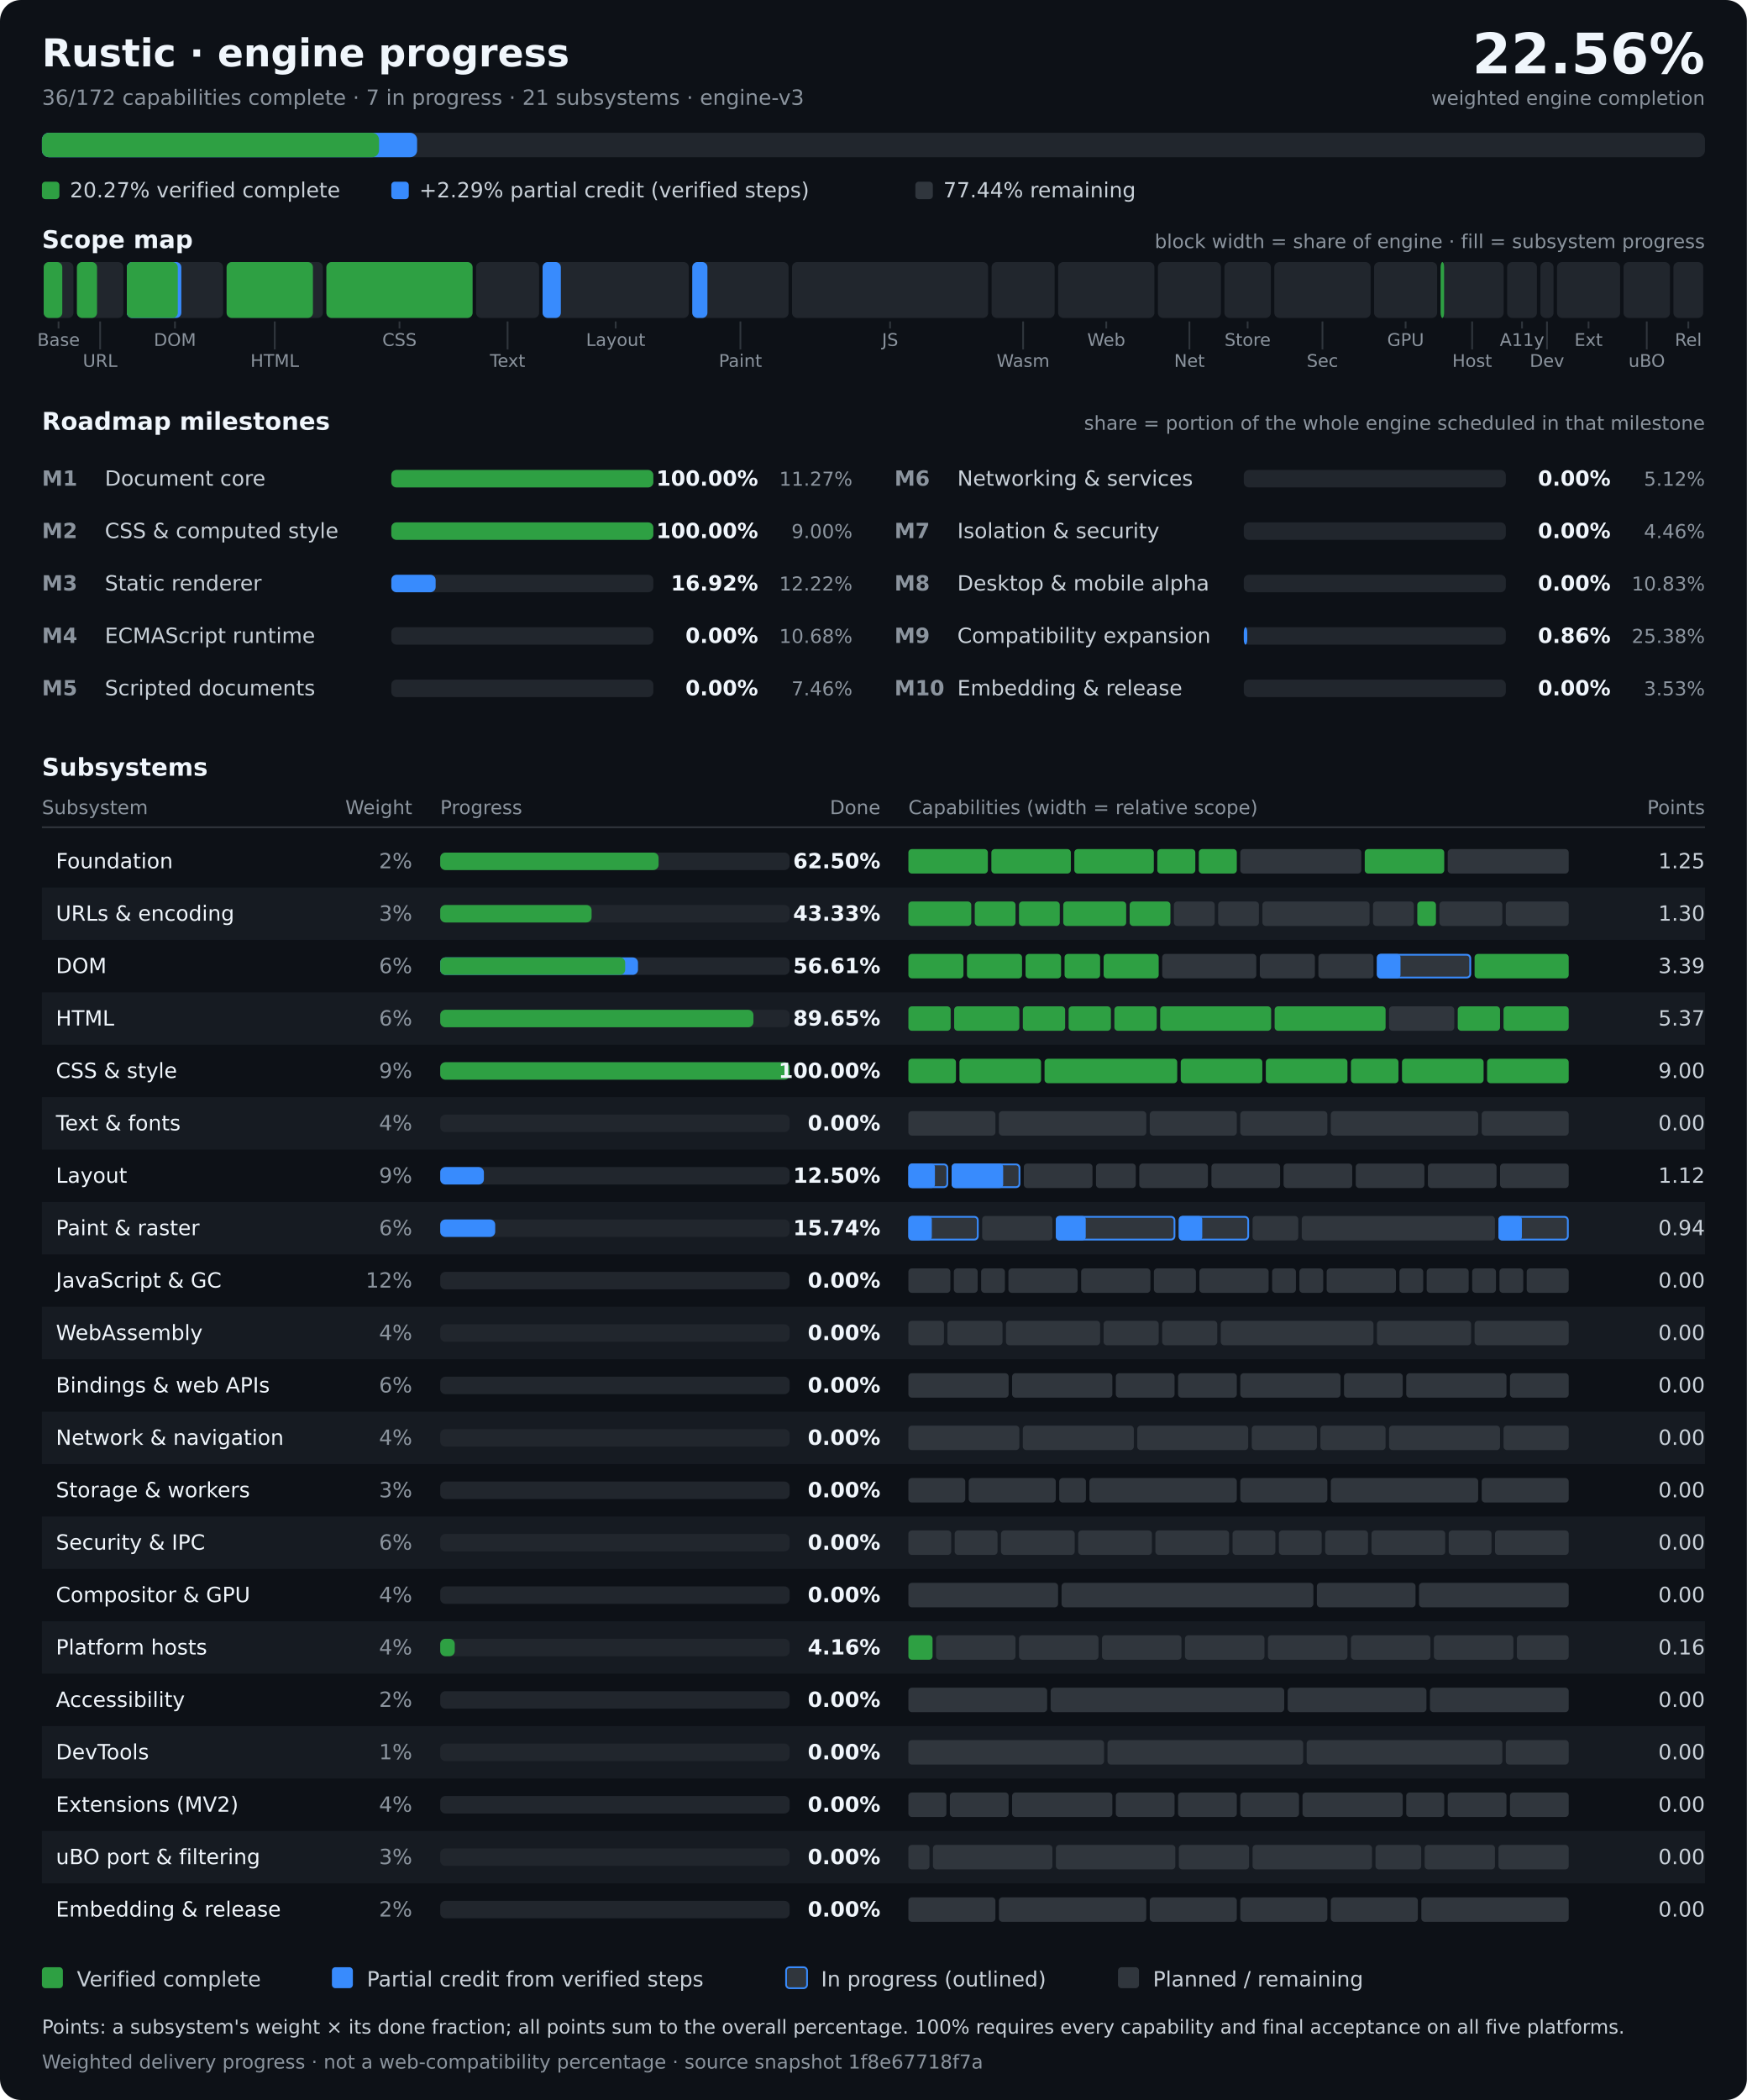
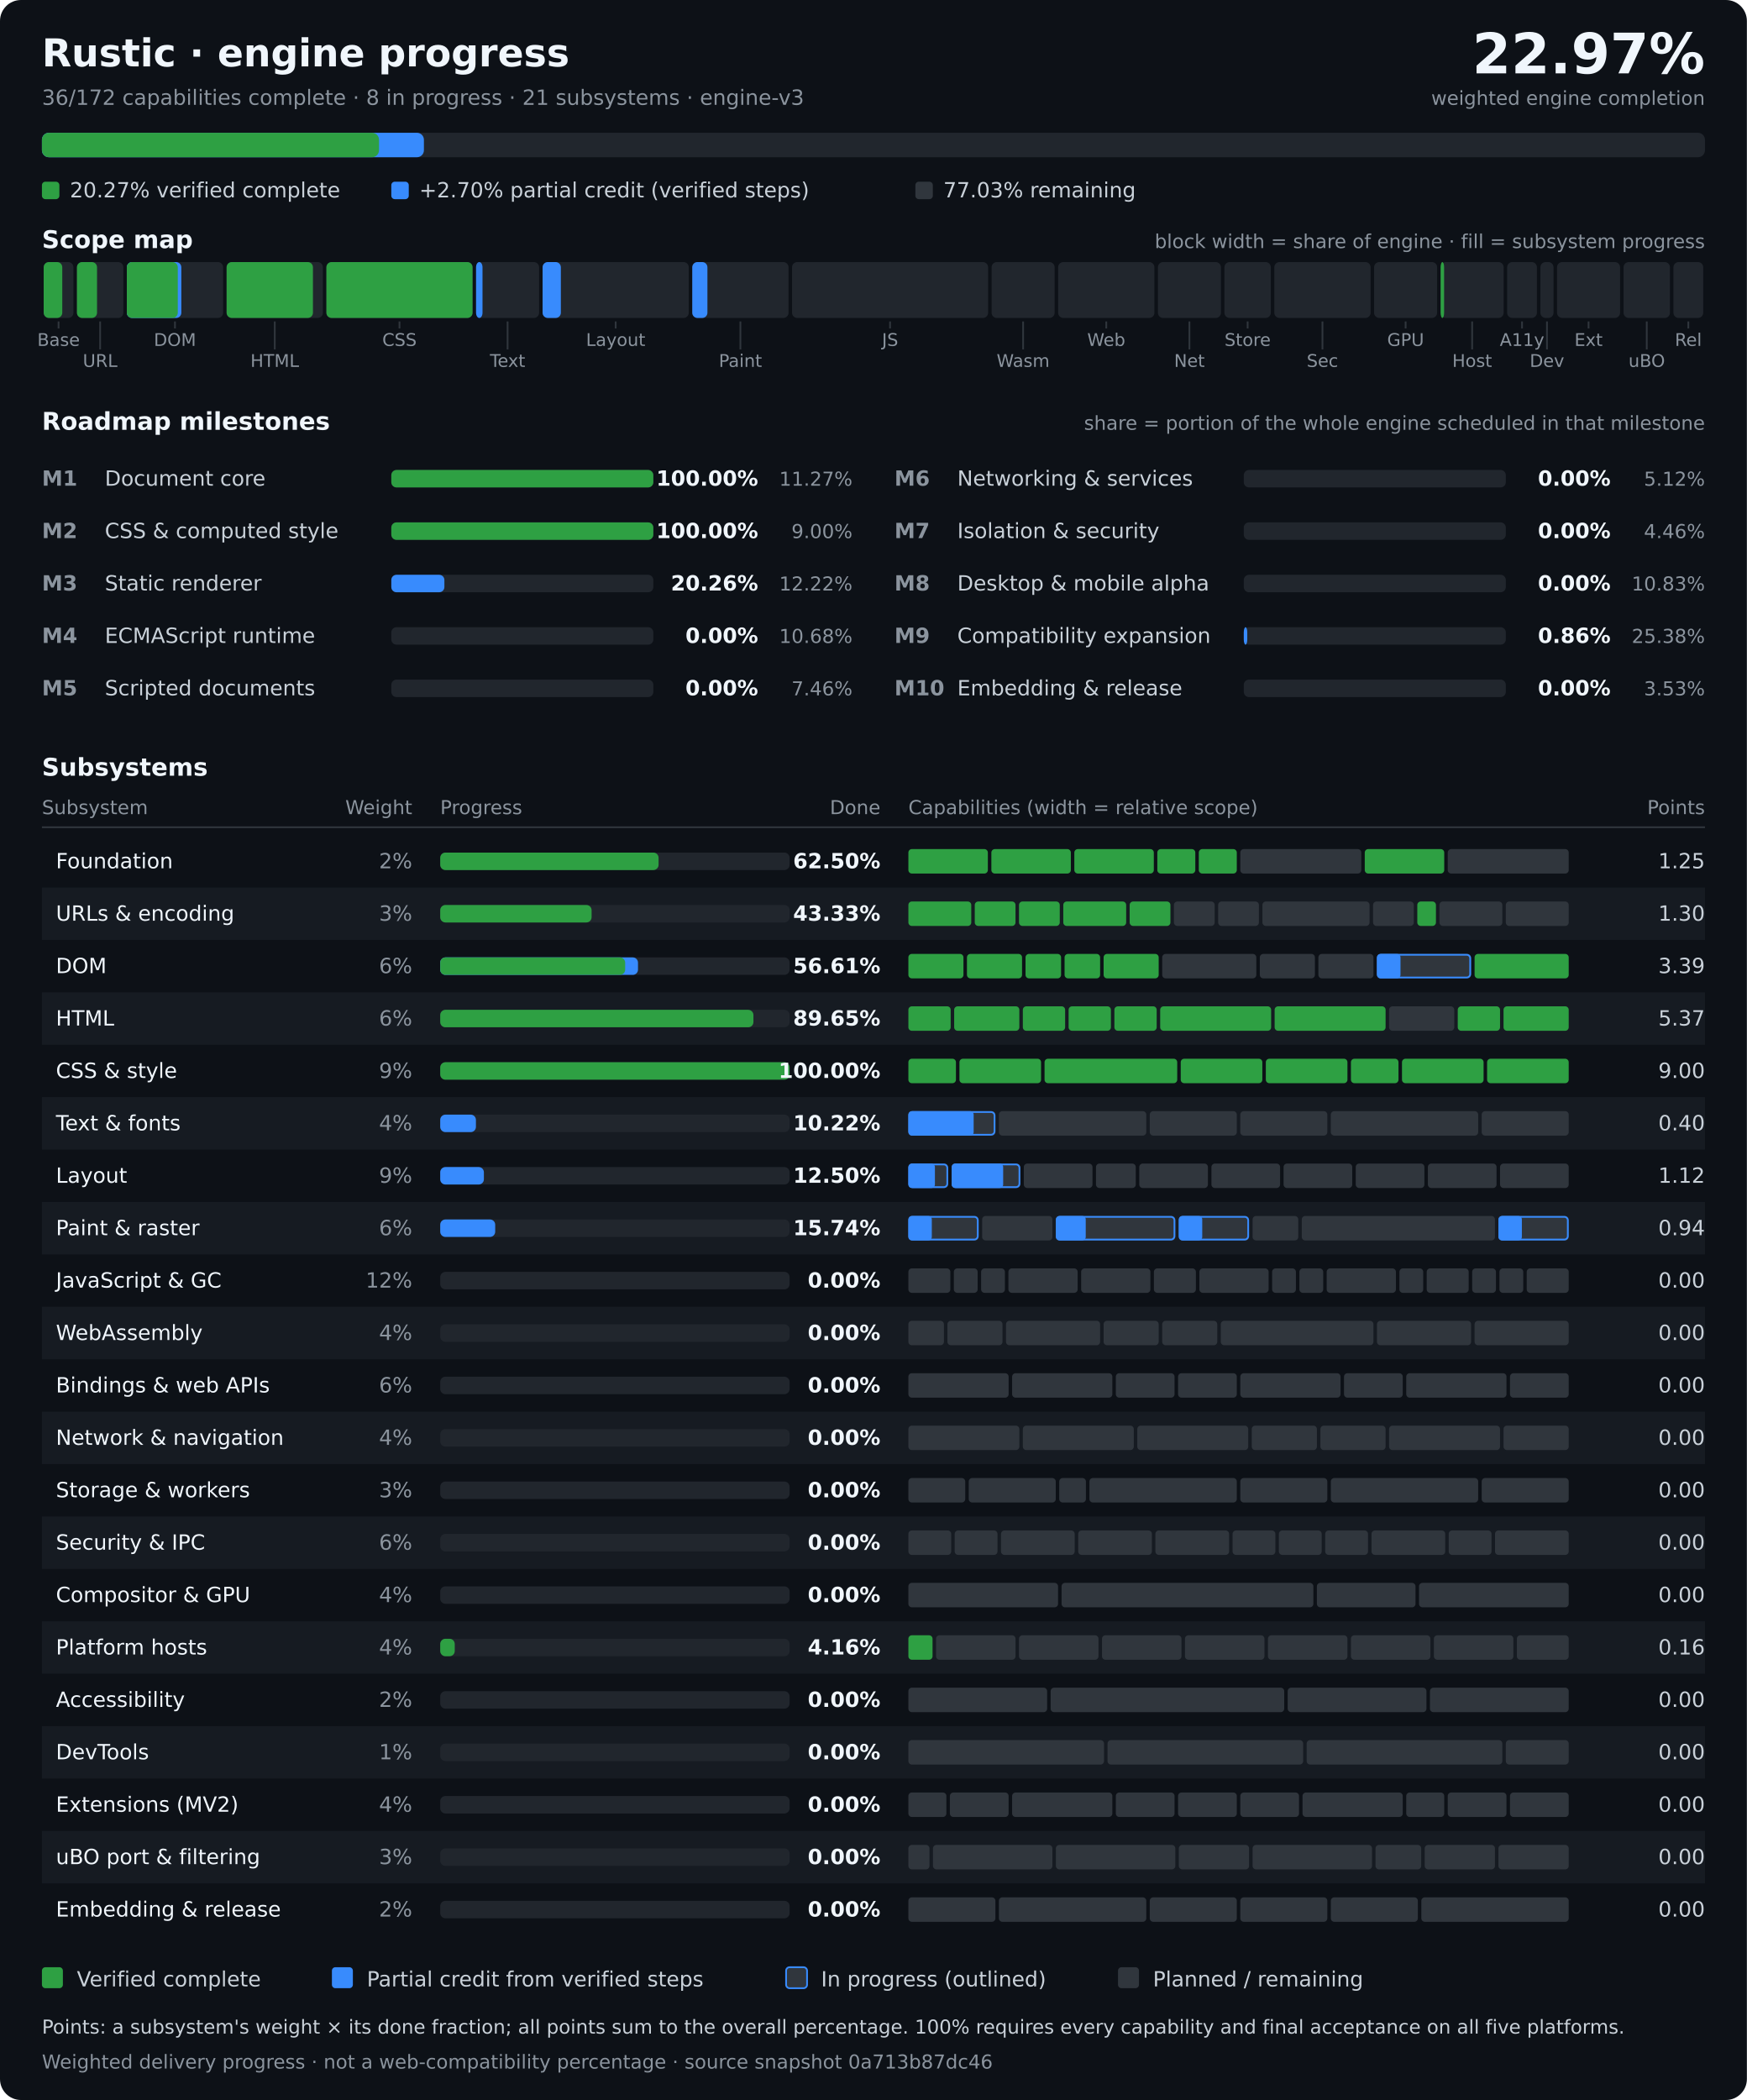
<svg xmlns="http://www.w3.org/2000/svg" width="1000" height="1202" viewBox="0 0 1000 1202" role="img" aria-labelledby="title desc">
  <rect width="1000" height="1202" rx="12" fill="#0d1117" />
  <g font-family="DejaVu Sans,Arial,sans-serif">
    <text x="24.00" y="38" fill="#f0f6fc" font-size="22" font-weight="700">Rustic · engine progress</text>
-     <text x="24.00" y="60" fill="#8b949e" font-size="12">36/172 capabilities complete · 7 in progress · 21 subsystems · engine-v3</text>
-     <text x="976.00" y="42" fill="#f0f6fc" font-size="32" text-anchor="end" font-weight="700">22.56%</text>
+     <text x="24.00" y="60" fill="#8b949e" font-size="12">36/172 capabilities complete · 8 in progress · 21 subsystems · engine-v3</text>
+     <text x="976.00" y="42" fill="#f0f6fc" font-size="32" text-anchor="end" font-weight="700">22.97%</text>
    <text x="976.00" y="60" fill="#8b949e" font-size="11" text-anchor="end">weighted engine completion</text>
    <rect x="24.00" y="76" width="952.00" height="14" rx="4" fill="#21262d" />
-     <rect x="24.00" y="76" width="214.77" height="14" rx="4" fill="#388bfd" />
+     <rect x="24.00" y="76" width="218.67" height="14" rx="4" fill="#388bfd" />
    <rect x="24.00" y="76" width="192.97" height="14" rx="4" fill="#2ea043" />
    <rect x="24" y="104" width="10" height="10" rx="2" fill="#2ea043" />
    <text x="40.00" y="113" fill="#c9d1d9" font-size="12">20.27% verified complete</text>
    <rect x="224" y="104" width="10" height="10" rx="2" fill="#388bfd" />
-     <text x="240.00" y="113" fill="#c9d1d9" font-size="12">+2.29% partial credit (verified steps)</text>
+     <text x="240.00" y="113" fill="#c9d1d9" font-size="12">+2.70% partial credit (verified steps)</text>
    <rect x="524" y="104" width="10" height="10" rx="2" fill="#30363d" />
-     <text x="540.00" y="113" fill="#c9d1d9" font-size="12">77.44% remaining</text>
+     <text x="540.00" y="113" fill="#c9d1d9" font-size="12">77.03% remaining</text>
    <text x="24.00" y="142" fill="#f0f6fc" font-size="14" font-weight="600">Scope map</text>
    <text x="976.00" y="142" fill="#8b949e" font-size="11" text-anchor="end">block width = share of engine · fill = subsystem progress</text>
    <g>
      <rect x="25.00" y="150" width="17.04" height="32" rx="3" fill="#21262d" />
      <rect x="25.00" y="150" width="10.65" height="32" rx="3" fill="#2ea043" />
      <rect x="33.02" y="184" width="1" height="4" fill="#30363d" />
      <text x="33.52" y="198" fill="#8b949e" font-size="10" text-anchor="middle">Base</text>
    </g>
    <g>
      <rect x="44.04" y="150" width="26.56" height="32" rx="3" fill="#21262d" />
      <rect x="44.04" y="150" width="11.51" height="32" rx="3" fill="#2ea043" />
      <rect x="56.82" y="184" width="1" height="16" fill="#30363d" />
      <text x="57.32" y="210" fill="#8b949e" font-size="10" text-anchor="middle">URL</text>
    </g>
    <g>
      <rect x="72.60" y="150" width="55.12" height="32" rx="3" fill="#21262d" />
      <rect x="72.60" y="150" width="31.20" height="32" rx="3" fill="#388bfd" />
      <rect x="72.60" y="150" width="29.18" height="32" rx="3" fill="#2ea043" />
      <rect x="99.66" y="184" width="1" height="4" fill="#30363d" />
      <text x="100.16" y="198" fill="#8b949e" font-size="10" text-anchor="middle">DOM</text>
    </g>
    <g>
      <rect x="129.72" y="150" width="55.12" height="32" rx="3" fill="#21262d" />
      <rect x="129.72" y="150" width="49.42" height="32" rx="3" fill="#2ea043" />
      <rect x="156.78" y="184" width="1" height="16" fill="#30363d" />
      <text x="157.28" y="210" fill="#8b949e" font-size="10" text-anchor="middle">HTML</text>
    </g>
    <g>
      <rect x="186.84" y="150" width="83.68" height="32" rx="3" fill="#21262d" />
      <rect x="186.84" y="150" width="83.68" height="32" rx="3" fill="#2ea043" />
      <rect x="228.18" y="184" width="1" height="4" fill="#30363d" />
      <text x="228.68" y="198" fill="#8b949e" font-size="10" text-anchor="middle">CSS</text>
    </g>
    <g>
      <rect x="272.52" y="150" width="36.08" height="32" rx="3" fill="#21262d" />
+       <rect x="272.52" y="150" width="3.69" height="32" rx="3" fill="#388bfd" />
      <rect x="290.06" y="184" width="1" height="16" fill="#30363d" />
      <text x="290.56" y="210" fill="#8b949e" font-size="10" text-anchor="middle">Text</text>
    </g>
    <g>
      <rect x="310.60" y="150" width="83.68" height="32" rx="3" fill="#21262d" />
      <rect x="310.60" y="150" width="10.46" height="32" rx="3" fill="#388bfd" />
      <rect x="351.94" y="184" width="1" height="4" fill="#30363d" />
      <text x="352.44" y="198" fill="#8b949e" font-size="10" text-anchor="middle">Layout</text>
    </g>
    <g>
      <rect x="396.28" y="150" width="55.12" height="32" rx="3" fill="#21262d" />
      <rect x="396.28" y="150" width="8.68" height="32" rx="3" fill="#388bfd" />
      <rect x="423.34" y="184" width="1" height="16" fill="#30363d" />
      <text x="423.84" y="210" fill="#8b949e" font-size="10" text-anchor="middle">Paint</text>
    </g>
    <g>
      <rect x="453.40" y="150" width="112.24" height="32" rx="3" fill="#21262d" />
      <rect x="509.02" y="184" width="1" height="4" fill="#30363d" />
      <text x="509.52" y="198" fill="#8b949e" font-size="10" text-anchor="middle">JS</text>
    </g>
    <g>
      <rect x="567.64" y="150" width="36.08" height="32" rx="3" fill="#21262d" />
      <rect x="585.18" y="184" width="1" height="16" fill="#30363d" />
      <text x="585.68" y="210" fill="#8b949e" font-size="10" text-anchor="middle">Wasm</text>
    </g>
    <g>
      <rect x="605.72" y="150" width="55.12" height="32" rx="3" fill="#21262d" />
      <rect x="632.78" y="184" width="1" height="4" fill="#30363d" />
      <text x="633.28" y="198" fill="#8b949e" font-size="10" text-anchor="middle">Web</text>
    </g>
    <g>
      <rect x="662.84" y="150" width="36.08" height="32" rx="3" fill="#21262d" />
      <rect x="680.38" y="184" width="1" height="16" fill="#30363d" />
      <text x="680.88" y="210" fill="#8b949e" font-size="10" text-anchor="middle">Net</text>
    </g>
    <g>
      <rect x="700.92" y="150" width="26.56" height="32" rx="3" fill="#21262d" />
      <rect x="713.70" y="184" width="1" height="4" fill="#30363d" />
      <text x="714.20" y="198" fill="#8b949e" font-size="10" text-anchor="middle">Store</text>
    </g>
    <g>
      <rect x="729.48" y="150" width="55.12" height="32" rx="3" fill="#21262d" />
      <rect x="756.54" y="184" width="1" height="16" fill="#30363d" />
      <text x="757.04" y="210" fill="#8b949e" font-size="10" text-anchor="middle">Sec</text>
    </g>
    <g>
      <rect x="786.60" y="150" width="36.08" height="32" rx="3" fill="#21262d" />
      <rect x="804.14" y="184" width="1" height="4" fill="#30363d" />
      <text x="804.64" y="198" fill="#8b949e" font-size="10" text-anchor="middle">GPU</text>
    </g>
    <g>
      <rect x="824.68" y="150" width="36.08" height="32" rx="3" fill="#21262d" />
      <rect x="824.68" y="150" width="2.00" height="32" rx="3" fill="#2ea043" />
      <rect x="842.22" y="184" width="1" height="16" fill="#30363d" />
      <text x="842.72" y="210" fill="#8b949e" font-size="10" text-anchor="middle">Host</text>
    </g>
    <g>
      <rect x="862.76" y="150" width="17.04" height="32" rx="3" fill="#21262d" />
      <rect x="870.78" y="184" width="1" height="4" fill="#30363d" />
      <text x="871.28" y="198" fill="#8b949e" font-size="10" text-anchor="middle">A11y</text>
    </g>
    <g>
      <rect x="881.80" y="150" width="7.52" height="32" rx="3" fill="#21262d" />
      <rect x="885.06" y="184" width="1" height="16" fill="#30363d" />
      <text x="885.56" y="210" fill="#8b949e" font-size="10" text-anchor="middle">Dev</text>
    </g>
    <g>
      <rect x="891.32" y="150" width="36.08" height="32" rx="3" fill="#21262d" />
      <rect x="908.86" y="184" width="1" height="4" fill="#30363d" />
      <text x="909.36" y="198" fill="#8b949e" font-size="10" text-anchor="middle">Ext</text>
    </g>
    <g>
      <rect x="929.40" y="150" width="26.56" height="32" rx="3" fill="#21262d" />
      <rect x="942.18" y="184" width="1" height="16" fill="#30363d" />
      <text x="942.68" y="210" fill="#8b949e" font-size="10" text-anchor="middle">uBO</text>
    </g>
    <g>
      <rect x="957.96" y="150" width="17.04" height="32" rx="3" fill="#21262d" />
      <rect x="965.98" y="184" width="1" height="4" fill="#30363d" />
      <text x="966.48" y="198" fill="#8b949e" font-size="10" text-anchor="middle">Rel</text>
    </g>
    <text x="24.00" y="246" fill="#f0f6fc" font-size="14" font-weight="600">Roadmap milestones</text>
    <text x="976.00" y="246" fill="#8b949e" font-size="11" text-anchor="end">share = portion of the whole engine scheduled in that milestone</text>
    <g>
      <text x="24.00" y="278" fill="#8b949e" font-size="12" font-weight="600">M1</text>
      <text x="60.00" y="278" fill="#c9d1d9" font-size="12">Document core</text>
      <rect x="224.00" y="269" width="150.00" height="10" rx="3" fill="#21262d" />
      <rect x="224.00" y="269" width="150.00" height="10" rx="3" fill="#2ea043" />
      <text x="434.00" y="278" fill="#f0f6fc" font-size="12" text-anchor="end" font-weight="600">100.00%</text>
      <text x="488.00" y="278" fill="#8b949e" font-size="11" text-anchor="end">11.27%</text>
    </g>
    <g>
      <text x="24.00" y="308" fill="#8b949e" font-size="12" font-weight="600">M2</text>
      <text x="60.00" y="308" fill="#c9d1d9" font-size="12">CSS &amp; computed style</text>
      <rect x="224.00" y="299" width="150.00" height="10" rx="3" fill="#21262d" />
      <rect x="224.00" y="299" width="150.00" height="10" rx="3" fill="#2ea043" />
      <text x="434.00" y="308" fill="#f0f6fc" font-size="12" text-anchor="end" font-weight="600">100.00%</text>
      <text x="488.00" y="308" fill="#8b949e" font-size="11" text-anchor="end">9.00%</text>
    </g>
    <g>
      <text x="24.00" y="338" fill="#8b949e" font-size="12" font-weight="600">M3</text>
      <text x="60.00" y="338" fill="#c9d1d9" font-size="12">Static renderer</text>
      <rect x="224.00" y="329" width="150.00" height="10" rx="3" fill="#21262d" />
-       <rect x="224.00" y="329" width="25.38" height="10" rx="3" fill="#388bfd" />
-       <text x="434.00" y="338" fill="#f0f6fc" font-size="12" text-anchor="end" font-weight="600">16.92%</text>
+       <rect x="224.00" y="329" width="30.39" height="10" rx="3" fill="#388bfd" />
+       <text x="434.00" y="338" fill="#f0f6fc" font-size="12" text-anchor="end" font-weight="600">20.26%</text>
      <text x="488.00" y="338" fill="#8b949e" font-size="11" text-anchor="end">12.22%</text>
    </g>
    <g>
      <text x="24.00" y="368" fill="#8b949e" font-size="12" font-weight="600">M4</text>
      <text x="60.00" y="368" fill="#c9d1d9" font-size="12">ECMAScript runtime</text>
      <rect x="224.00" y="359" width="150.00" height="10" rx="3" fill="#21262d" />
      <text x="434.00" y="368" fill="#f0f6fc" font-size="12" text-anchor="end" font-weight="600">0.00%</text>
      <text x="488.00" y="368" fill="#8b949e" font-size="11" text-anchor="end">10.68%</text>
    </g>
    <g>
      <text x="24.00" y="398" fill="#8b949e" font-size="12" font-weight="600">M5</text>
      <text x="60.00" y="398" fill="#c9d1d9" font-size="12">Scripted documents</text>
      <rect x="224.00" y="389" width="150.00" height="10" rx="3" fill="#21262d" />
      <text x="434.00" y="398" fill="#f0f6fc" font-size="12" text-anchor="end" font-weight="600">0.00%</text>
      <text x="488.00" y="398" fill="#8b949e" font-size="11" text-anchor="end">7.46%</text>
    </g>
    <g>
      <text x="512.00" y="278" fill="#8b949e" font-size="12" font-weight="600">M6</text>
      <text x="548.00" y="278" fill="#c9d1d9" font-size="12">Networking &amp; services</text>
      <rect x="712.00" y="269" width="150.00" height="10" rx="3" fill="#21262d" />
      <text x="922.00" y="278" fill="#f0f6fc" font-size="12" text-anchor="end" font-weight="600">0.00%</text>
      <text x="976.00" y="278" fill="#8b949e" font-size="11" text-anchor="end">5.12%</text>
    </g>
    <g>
      <text x="512.00" y="308" fill="#8b949e" font-size="12" font-weight="600">M7</text>
      <text x="548.00" y="308" fill="#c9d1d9" font-size="12">Isolation &amp; security</text>
      <rect x="712.00" y="299" width="150.00" height="10" rx="3" fill="#21262d" />
      <text x="922.00" y="308" fill="#f0f6fc" font-size="12" text-anchor="end" font-weight="600">0.00%</text>
      <text x="976.00" y="308" fill="#8b949e" font-size="11" text-anchor="end">4.46%</text>
    </g>
    <g>
      <text x="512.00" y="338" fill="#8b949e" font-size="12" font-weight="600">M8</text>
      <text x="548.00" y="338" fill="#c9d1d9" font-size="12">Desktop &amp; mobile alpha</text>
      <rect x="712.00" y="329" width="150.00" height="10" rx="3" fill="#21262d" />
      <text x="922.00" y="338" fill="#f0f6fc" font-size="12" text-anchor="end" font-weight="600">0.00%</text>
      <text x="976.00" y="338" fill="#8b949e" font-size="11" text-anchor="end">10.83%</text>
    </g>
    <g>
      <text x="512.00" y="368" fill="#8b949e" font-size="12" font-weight="600">M9</text>
      <text x="548.00" y="368" fill="#c9d1d9" font-size="12">Compatibility expansion</text>
      <rect x="712.00" y="359" width="150.00" height="10" rx="3" fill="#21262d" />
      <rect x="712.00" y="359" width="2.00" height="10" rx="3" fill="#388bfd" />
      <text x="922.00" y="368" fill="#f0f6fc" font-size="12" text-anchor="end" font-weight="600">0.86%</text>
      <text x="976.00" y="368" fill="#8b949e" font-size="11" text-anchor="end">25.38%</text>
    </g>
    <g>
      <text x="512.00" y="398" fill="#8b949e" font-size="12" font-weight="600">M10</text>
      <text x="548.00" y="398" fill="#c9d1d9" font-size="12">Embedding &amp; release</text>
      <rect x="712.00" y="389" width="150.00" height="10" rx="3" fill="#21262d" />
      <text x="922.00" y="398" fill="#f0f6fc" font-size="12" text-anchor="end" font-weight="600">0.00%</text>
      <text x="976.00" y="398" fill="#8b949e" font-size="11" text-anchor="end">3.53%</text>
    </g>
    <text x="24.00" y="444" fill="#f0f6fc" font-size="14" font-weight="600">Subsystems</text>
    <text x="24.00" y="466" fill="#8b949e" font-size="11">Subsystem</text>
    <text x="236.00" y="466" fill="#8b949e" font-size="11" text-anchor="end">Weight</text>
    <text x="252.00" y="466" fill="#8b949e" font-size="11">Progress</text>
    <text x="504.00" y="466" fill="#8b949e" font-size="11" text-anchor="end">Done</text>
    <text x="520.00" y="466" fill="#8b949e" font-size="11">Capabilities (width = relative scope)</text>
    <text x="976.00" y="466" fill="#8b949e" font-size="11" text-anchor="end">Points</text>
    <rect x="24" y="473" width="952" height="1" fill="#30363d" />
    <g>
      <text x="32.00" y="497" fill="#f0f6fc" font-size="12">Foundation</text>
      <text x="236.00" y="497" fill="#8b949e" font-size="12" text-anchor="end">2%</text>
      <rect x="252.00" y="488" width="200.00" height="10" rx="3" fill="#21262d" />
      <rect x="252.00" y="488" width="125.00" height="10" rx="3" fill="#2ea043" />
      <text x="504.00" y="497" fill="#f0f6fc" font-size="12" text-anchor="end" font-weight="600">62.50%</text>
      <g>
        <rect x="520.00" y="486" width="45.50" height="14" rx="2" fill="#2ea043" />
      </g>
      <g>
        <rect x="567.50" y="486" width="45.50" height="14" rx="2" fill="#2ea043" />
      </g>
      <g>
        <rect x="615.00" y="486" width="45.50" height="14" rx="2" fill="#2ea043" />
      </g>
      <g>
        <rect x="662.50" y="486" width="21.75" height="14" rx="2" fill="#2ea043" />
      </g>
      <g>
        <rect x="686.25" y="486" width="21.75" height="14" rx="2" fill="#2ea043" />
      </g>
      <g>
        <rect x="710.00" y="486" width="69.25" height="14" rx="2" fill="#30363d" />
      </g>
      <g>
        <rect x="781.25" y="486" width="45.50" height="14" rx="2" fill="#2ea043" />
      </g>
      <g>
        <rect x="828.75" y="486" width="69.25" height="14" rx="2" fill="#30363d" />
      </g>
      <text x="976.00" y="497" fill="#c9d1d9" font-size="12" text-anchor="end">1.25</text>
    </g>
    <g>
      <rect x="24" y="508" width="952" height="30" fill="#161b22" />
      <text x="32.00" y="527" fill="#f0f6fc" font-size="12">URLs &amp; encoding</text>
      <text x="236.00" y="527" fill="#8b949e" font-size="12" text-anchor="end">3%</text>
      <rect x="252.00" y="518" width="200.00" height="10" rx="3" fill="#21262d" />
      <rect x="252.00" y="518" width="86.66" height="10" rx="3" fill="#2ea043" />
      <text x="504.00" y="527" fill="#f0f6fc" font-size="12" text-anchor="end" font-weight="600">43.33%</text>
      <g>
        <rect x="520.00" y="516" width="36.00" height="14" rx="2" fill="#2ea043" />
      </g>
      <g>
        <rect x="558.00" y="516" width="23.33" height="14" rx="2" fill="#2ea043" />
      </g>
      <g>
        <rect x="583.33" y="516" width="23.33" height="14" rx="2" fill="#2ea043" />
      </g>
      <g>
        <rect x="608.67" y="516" width="36.00" height="14" rx="2" fill="#2ea043" />
      </g>
      <g>
        <rect x="646.67" y="516" width="23.33" height="14" rx="2" fill="#2ea043" />
      </g>
      <g>
        <rect x="672.00" y="516" width="23.33" height="14" rx="2" fill="#30363d" />
      </g>
      <g>
        <rect x="697.33" y="516" width="23.33" height="14" rx="2" fill="#30363d" />
      </g>
      <g>
        <rect x="722.67" y="516" width="61.33" height="14" rx="2" fill="#30363d" />
      </g>
      <g>
        <rect x="786.00" y="516" width="23.33" height="14" rx="2" fill="#30363d" />
      </g>
      <g>
        <rect x="811.33" y="516" width="10.67" height="14" rx="2" fill="#2ea043" />
      </g>
      <g>
        <rect x="824.00" y="516" width="36.00" height="14" rx="2" fill="#30363d" />
      </g>
      <g>
        <rect x="862.00" y="516" width="36.00" height="14" rx="2" fill="#30363d" />
      </g>
      <text x="976.00" y="527" fill="#c9d1d9" font-size="12" text-anchor="end">1.30</text>
    </g>
    <g>
      <text x="32.00" y="557" fill="#f0f6fc" font-size="12">DOM</text>
      <text x="236.00" y="557" fill="#8b949e" font-size="12" text-anchor="end">6%</text>
      <rect x="252.00" y="548" width="200.00" height="10" rx="3" fill="#21262d" />
      <rect x="252.00" y="548" width="113.22" height="10" rx="3" fill="#388bfd" />
      <rect x="252.00" y="548" width="105.88" height="10" rx="3" fill="#2ea043" />
      <text x="504.00" y="557" fill="#f0f6fc" font-size="12" text-anchor="end" font-weight="600">56.61%</text>
      <g>
        <rect x="520.00" y="546" width="31.53" height="14" rx="2" fill="#2ea043" />
      </g>
      <g>
        <rect x="553.53" y="546" width="31.53" height="14" rx="2" fill="#2ea043" />
      </g>
      <g>
        <rect x="587.06" y="546" width="20.35" height="14" rx="2" fill="#2ea043" />
      </g>
      <g>
        <rect x="609.41" y="546" width="20.35" height="14" rx="2" fill="#2ea043" />
      </g>
      <g>
        <rect x="631.76" y="546" width="31.53" height="14" rx="2" fill="#2ea043" />
      </g>
      <g>
        <rect x="665.29" y="546" width="53.88" height="14" rx="2" fill="#30363d" />
      </g>
      <g>
        <rect x="721.18" y="546" width="31.53" height="14" rx="2" fill="#30363d" />
      </g>
      <g>
        <rect x="754.71" y="546" width="31.53" height="14" rx="2" fill="#30363d" />
      </g>
      <g>
        <rect x="788.24" y="546" width="53.88" height="14" rx="2" fill="#30363d" />
        <rect x="788.24" y="546" width="13.47" height="14" rx="2" fill="#388bfd" />
        <rect x="788.74" y="546.5" width="52.88" height="13" rx="2" fill="none" stroke="#388bfd" />
      </g>
      <g>
        <rect x="844.12" y="546" width="53.88" height="14" rx="2" fill="#2ea043" />
      </g>
      <text x="976.00" y="557" fill="#c9d1d9" font-size="12" text-anchor="end">3.39</text>
    </g>
    <g>
      <rect x="24" y="568" width="952" height="30" fill="#161b22" />
      <text x="32.00" y="587" fill="#f0f6fc" font-size="12">HTML</text>
      <text x="236.00" y="587" fill="#8b949e" font-size="12" text-anchor="end">6%</text>
      <rect x="252.00" y="578" width="200.00" height="10" rx="3" fill="#21262d" />
      <rect x="252.00" y="578" width="179.30" height="10" rx="3" fill="#2ea043" />
      <text x="504.00" y="587" fill="#f0f6fc" font-size="12" text-anchor="end" font-weight="600">89.65%</text>
      <g>
        <rect x="520.00" y="576" width="24.21" height="14" rx="2" fill="#2ea043" />
      </g>
      <g>
        <rect x="546.21" y="576" width="37.31" height="14" rx="2" fill="#2ea043" />
      </g>
      <g>
        <rect x="585.52" y="576" width="24.21" height="14" rx="2" fill="#2ea043" />
      </g>
      <g>
        <rect x="611.72" y="576" width="24.21" height="14" rx="2" fill="#2ea043" />
      </g>
      <g>
        <rect x="637.93" y="576" width="24.21" height="14" rx="2" fill="#2ea043" />
      </g>
      <g>
        <rect x="664.14" y="576" width="63.52" height="14" rx="2" fill="#2ea043" />
      </g>
      <g>
        <rect x="729.66" y="576" width="63.52" height="14" rx="2" fill="#2ea043" />
      </g>
      <g>
        <rect x="795.17" y="576" width="37.31" height="14" rx="2" fill="#30363d" />
      </g>
      <g>
        <rect x="834.48" y="576" width="24.21" height="14" rx="2" fill="#2ea043" />
      </g>
      <g>
        <rect x="860.69" y="576" width="37.31" height="14" rx="2" fill="#2ea043" />
      </g>
      <text x="976.00" y="587" fill="#c9d1d9" font-size="12" text-anchor="end">5.37</text>
    </g>
    <g>
      <text x="32.00" y="617" fill="#f0f6fc" font-size="12">CSS &amp; style</text>
      <text x="236.00" y="617" fill="#8b949e" font-size="12" text-anchor="end">9%</text>
      <rect x="252.00" y="608" width="200.00" height="10" rx="3" fill="#21262d" />
      <rect x="252.00" y="608" width="200.00" height="10" rx="3" fill="#2ea043" />
      <text x="504.00" y="617" fill="#f0f6fc" font-size="12" text-anchor="end" font-weight="600">100.00%</text>
      <g>
        <rect x="520.00" y="606" width="27.23" height="14" rx="2" fill="#2ea043" />
      </g>
      <g>
        <rect x="549.23" y="606" width="46.72" height="14" rx="2" fill="#2ea043" />
      </g>
      <g>
        <rect x="597.95" y="606" width="75.95" height="14" rx="2" fill="#2ea043" />
      </g>
      <g>
        <rect x="675.90" y="606" width="46.72" height="14" rx="2" fill="#2ea043" />
      </g>
      <g>
        <rect x="724.62" y="606" width="46.72" height="14" rx="2" fill="#2ea043" />
      </g>
      <g>
        <rect x="773.33" y="606" width="27.23" height="14" rx="2" fill="#2ea043" />
      </g>
      <g>
        <rect x="802.56" y="606" width="46.72" height="14" rx="2" fill="#2ea043" />
      </g>
      <g>
        <rect x="851.28" y="606" width="46.72" height="14" rx="2" fill="#2ea043" />
      </g>
      <text x="976.00" y="617" fill="#c9d1d9" font-size="12" text-anchor="end">9.00</text>
    </g>
    <g>
      <rect x="24" y="628" width="952" height="30" fill="#161b22" />
      <text x="32.00" y="647" fill="#f0f6fc" font-size="12">Text &amp; fonts</text>
      <text x="236.00" y="647" fill="#8b949e" font-size="12" text-anchor="end">4%</text>
      <rect x="252.00" y="638" width="200.00" height="10" rx="3" fill="#21262d" />
-       <text x="504.00" y="647" fill="#f0f6fc" font-size="12" text-anchor="end" font-weight="600">0.00%</text>
+       <rect x="252.00" y="638" width="20.44" height="10" rx="3" fill="#388bfd" />
+       <text x="504.00" y="647" fill="#f0f6fc" font-size="12" text-anchor="end" font-weight="600">10.22%</text>
      <g>
        <rect x="520.00" y="636" width="49.82" height="14" rx="2" fill="#30363d" />
+         <rect x="520.00" y="636" width="37.36" height="14" rx="2" fill="#388bfd" />
+         <rect x="520.50" y="636.5" width="48.82" height="13" rx="2" fill="none" stroke="#388bfd" />
      </g>
      <g>
        <rect x="571.82" y="636" width="84.36" height="14" rx="2" fill="#30363d" />
      </g>
      <g>
        <rect x="658.18" y="636" width="49.82" height="14" rx="2" fill="#30363d" />
      </g>
      <g>
        <rect x="710.00" y="636" width="49.82" height="14" rx="2" fill="#30363d" />
      </g>
      <g>
        <rect x="761.82" y="636" width="84.36" height="14" rx="2" fill="#30363d" />
      </g>
      <g>
        <rect x="848.18" y="636" width="49.82" height="14" rx="2" fill="#30363d" />
      </g>
-       <text x="976.00" y="647" fill="#c9d1d9" font-size="12" text-anchor="end">0.00</text>
+       <text x="976.00" y="647" fill="#c9d1d9" font-size="12" text-anchor="end">0.40</text>
    </g>
    <g>
      <text x="32.00" y="677" fill="#f0f6fc" font-size="12">Layout</text>
      <text x="236.00" y="677" fill="#8b949e" font-size="12" text-anchor="end">9%</text>
      <rect x="252.00" y="668" width="200.00" height="10" rx="3" fill="#21262d" />
      <rect x="252.00" y="668" width="25.00" height="10" rx="3" fill="#388bfd" />
      <text x="504.00" y="677" fill="#f0f6fc" font-size="12" text-anchor="end" font-weight="600">12.50%</text>
      <g>
        <rect x="520.00" y="666" width="22.78" height="14" rx="2" fill="#30363d" />
        <rect x="520.00" y="666" width="15.19" height="14" rx="2" fill="#388bfd" />
        <rect x="520.50" y="666.5" width="21.78" height="13" rx="2" fill="none" stroke="#388bfd" />
      </g>
      <g>
        <rect x="544.78" y="666" width="39.30" height="14" rx="2" fill="#30363d" />
        <rect x="544.78" y="666" width="29.48" height="14" rx="2" fill="#388bfd" />
        <rect x="545.28" y="666.5" width="38.30" height="13" rx="2" fill="none" stroke="#388bfd" />
      </g>
      <g>
        <rect x="586.09" y="666" width="39.30" height="14" rx="2" fill="#30363d" />
      </g>
      <g>
        <rect x="627.39" y="666" width="22.78" height="14" rx="2" fill="#30363d" />
      </g>
      <g>
        <rect x="652.17" y="666" width="39.30" height="14" rx="2" fill="#30363d" />
      </g>
      <g>
        <rect x="693.48" y="666" width="39.30" height="14" rx="2" fill="#30363d" />
      </g>
      <g>
        <rect x="734.78" y="666" width="39.30" height="14" rx="2" fill="#30363d" />
      </g>
      <g>
        <rect x="776.09" y="666" width="39.30" height="14" rx="2" fill="#30363d" />
      </g>
      <g>
        <rect x="817.39" y="666" width="39.30" height="14" rx="2" fill="#30363d" />
      </g>
      <g>
        <rect x="858.70" y="666" width="39.30" height="14" rx="2" fill="#30363d" />
      </g>
      <text x="976.00" y="677" fill="#c9d1d9" font-size="12" text-anchor="end">1.12</text>
    </g>
    <g>
      <rect x="24" y="688" width="952" height="30" fill="#161b22" />
      <text x="32.00" y="707" fill="#f0f6fc" font-size="12">Paint &amp; raster</text>
      <text x="236.00" y="707" fill="#8b949e" font-size="12" text-anchor="end">6%</text>
      <rect x="252.00" y="698" width="200.00" height="10" rx="3" fill="#21262d" />
      <rect x="252.00" y="698" width="31.48" height="10" rx="3" fill="#388bfd" />
      <text x="504.00" y="707" fill="#f0f6fc" font-size="12" text-anchor="end" font-weight="600">15.74%</text>
      <g>
        <rect x="520.00" y="696" width="40.22" height="14" rx="2" fill="#30363d" />
        <rect x="520.00" y="696" width="13.41" height="14" rx="2" fill="#388bfd" />
        <rect x="520.50" y="696.5" width="39.22" height="13" rx="2" fill="none" stroke="#388bfd" />
      </g>
      <g>
        <rect x="562.22" y="696" width="40.22" height="14" rx="2" fill="#30363d" />
      </g>
      <g>
        <rect x="604.44" y="696" width="68.37" height="14" rx="2" fill="#30363d" />
        <rect x="604.44" y="696" width="17.09" height="14" rx="2" fill="#388bfd" />
        <rect x="604.94" y="696.5" width="67.37" height="13" rx="2" fill="none" stroke="#388bfd" />
      </g>
      <g>
        <rect x="674.81" y="696" width="40.22" height="14" rx="2" fill="#30363d" />
        <rect x="674.81" y="696" width="13.41" height="14" rx="2" fill="#388bfd" />
        <rect x="675.31" y="696.5" width="39.22" height="13" rx="2" fill="none" stroke="#388bfd" />
      </g>
      <g>
        <rect x="717.04" y="696" width="26.15" height="14" rx="2" fill="#30363d" />
      </g>
      <g>
        <rect x="745.19" y="696" width="110.59" height="14" rx="2" fill="#30363d" />
      </g>
      <g>
        <rect x="857.78" y="696" width="40.22" height="14" rx="2" fill="#30363d" />
        <rect x="857.78" y="696" width="13.41" height="14" rx="2" fill="#388bfd" />
        <rect x="858.28" y="696.5" width="39.22" height="13" rx="2" fill="none" stroke="#388bfd" />
      </g>
      <text x="976.00" y="707" fill="#c9d1d9" font-size="12" text-anchor="end">0.94</text>
    </g>
    <g>
      <text x="32.00" y="737" fill="#f0f6fc" font-size="12">JavaScript &amp; GC</text>
      <text x="236.00" y="737" fill="#8b949e" font-size="12" text-anchor="end">12%</text>
      <rect x="252.00" y="728" width="200.00" height="10" rx="3" fill="#21262d" />
      <text x="504.00" y="737" fill="#f0f6fc" font-size="12" text-anchor="end" font-weight="600">0.00%</text>
      <g>
        <rect x="520.00" y="726" width="24.03" height="14" rx="2" fill="#30363d" />
      </g>
      <g>
        <rect x="546.03" y="726" width="13.62" height="14" rx="2" fill="#30363d" />
      </g>
      <g>
        <rect x="561.64" y="726" width="13.62" height="14" rx="2" fill="#30363d" />
      </g>
      <g>
        <rect x="577.26" y="726" width="39.64" height="14" rx="2" fill="#30363d" />
      </g>
      <g>
        <rect x="618.90" y="726" width="39.64" height="14" rx="2" fill="#30363d" />
      </g>
      <g>
        <rect x="660.55" y="726" width="24.03" height="14" rx="2" fill="#30363d" />
      </g>
      <g>
        <rect x="686.58" y="726" width="39.64" height="14" rx="2" fill="#30363d" />
      </g>
      <g>
        <rect x="728.22" y="726" width="13.62" height="14" rx="2" fill="#30363d" />
      </g>
      <g>
        <rect x="743.84" y="726" width="13.62" height="14" rx="2" fill="#30363d" />
      </g>
      <g>
        <rect x="759.45" y="726" width="39.64" height="14" rx="2" fill="#30363d" />
      </g>
      <g>
        <rect x="801.10" y="726" width="13.62" height="14" rx="2" fill="#30363d" />
      </g>
      <g>
        <rect x="816.71" y="726" width="24.03" height="14" rx="2" fill="#30363d" />
      </g>
      <g>
        <rect x="842.74" y="726" width="13.62" height="14" rx="2" fill="#30363d" />
      </g>
      <g>
        <rect x="858.36" y="726" width="13.62" height="14" rx="2" fill="#30363d" />
      </g>
      <g>
        <rect x="873.97" y="726" width="24.03" height="14" rx="2" fill="#30363d" />
      </g>
      <text x="976.00" y="737" fill="#c9d1d9" font-size="12" text-anchor="end">0.00</text>
    </g>
    <g>
      <rect x="24" y="748" width="952" height="30" fill="#161b22" />
      <text x="32.00" y="767" fill="#f0f6fc" font-size="12">WebAssembly</text>
      <text x="236.00" y="767" fill="#8b949e" font-size="12" text-anchor="end">4%</text>
      <rect x="252.00" y="758" width="200.00" height="10" rx="3" fill="#21262d" />
      <text x="504.00" y="767" fill="#f0f6fc" font-size="12" text-anchor="end" font-weight="600">0.00%</text>
      <g>
        <rect x="520.00" y="756" width="20.35" height="14" rx="2" fill="#30363d" />
      </g>
      <g>
        <rect x="542.35" y="756" width="31.53" height="14" rx="2" fill="#30363d" />
      </g>
      <g>
        <rect x="575.88" y="756" width="53.88" height="14" rx="2" fill="#30363d" />
      </g>
      <g>
        <rect x="631.76" y="756" width="31.53" height="14" rx="2" fill="#30363d" />
      </g>
      <g>
        <rect x="665.29" y="756" width="31.53" height="14" rx="2" fill="#30363d" />
      </g>
      <g>
        <rect x="698.82" y="756" width="87.41" height="14" rx="2" fill="#30363d" />
      </g>
      <g>
        <rect x="788.24" y="756" width="53.88" height="14" rx="2" fill="#30363d" />
      </g>
      <g>
        <rect x="844.12" y="756" width="53.88" height="14" rx="2" fill="#30363d" />
      </g>
      <text x="976.00" y="767" fill="#c9d1d9" font-size="12" text-anchor="end">0.00</text>
    </g>
    <g>
      <text x="32.00" y="797" fill="#f0f6fc" font-size="12">Bindings &amp; web APIs</text>
      <text x="236.00" y="797" fill="#8b949e" font-size="12" text-anchor="end">6%</text>
      <rect x="252.00" y="788" width="200.00" height="10" rx="3" fill="#21262d" />
      <text x="504.00" y="797" fill="#f0f6fc" font-size="12" text-anchor="end" font-weight="600">0.00%</text>
      <g>
        <rect x="520.00" y="786" width="57.38" height="14" rx="2" fill="#30363d" />
      </g>
      <g>
        <rect x="579.38" y="786" width="57.38" height="14" rx="2" fill="#30363d" />
      </g>
      <g>
        <rect x="638.75" y="786" width="33.62" height="14" rx="2" fill="#30363d" />
      </g>
      <g>
        <rect x="674.38" y="786" width="33.62" height="14" rx="2" fill="#30363d" />
      </g>
      <g>
        <rect x="710.00" y="786" width="57.38" height="14" rx="2" fill="#30363d" />
      </g>
      <g>
        <rect x="769.38" y="786" width="33.62" height="14" rx="2" fill="#30363d" />
      </g>
      <g>
        <rect x="805.00" y="786" width="57.38" height="14" rx="2" fill="#30363d" />
      </g>
      <g>
        <rect x="864.38" y="786" width="33.62" height="14" rx="2" fill="#30363d" />
      </g>
      <text x="976.00" y="797" fill="#c9d1d9" font-size="12" text-anchor="end">0.00</text>
    </g>
    <g>
      <rect x="24" y="808" width="952" height="30" fill="#161b22" />
      <text x="32.00" y="827" fill="#f0f6fc" font-size="12">Network &amp; navigation</text>
      <text x="236.00" y="827" fill="#8b949e" font-size="12" text-anchor="end">4%</text>
      <rect x="252.00" y="818" width="200.00" height="10" rx="3" fill="#21262d" />
      <text x="504.00" y="827" fill="#f0f6fc" font-size="12" text-anchor="end" font-weight="600">0.00%</text>
      <g>
        <rect x="520.00" y="816" width="63.52" height="14" rx="2" fill="#30363d" />
      </g>
      <g>
        <rect x="585.52" y="816" width="63.52" height="14" rx="2" fill="#30363d" />
      </g>
      <g>
        <rect x="651.03" y="816" width="63.52" height="14" rx="2" fill="#30363d" />
      </g>
      <g>
        <rect x="716.55" y="816" width="37.31" height="14" rx="2" fill="#30363d" />
      </g>
      <g>
        <rect x="755.86" y="816" width="37.31" height="14" rx="2" fill="#30363d" />
      </g>
      <g>
        <rect x="795.17" y="816" width="63.52" height="14" rx="2" fill="#30363d" />
      </g>
      <g>
        <rect x="860.69" y="816" width="37.31" height="14" rx="2" fill="#30363d" />
      </g>
      <text x="976.00" y="827" fill="#c9d1d9" font-size="12" text-anchor="end">0.00</text>
    </g>
    <g>
      <text x="32.00" y="857" fill="#f0f6fc" font-size="12">Storage &amp; workers</text>
      <text x="236.00" y="857" fill="#8b949e" font-size="12" text-anchor="end">3%</text>
      <rect x="252.00" y="848" width="200.00" height="10" rx="3" fill="#21262d" />
      <text x="504.00" y="857" fill="#f0f6fc" font-size="12" text-anchor="end" font-weight="600">0.00%</text>
      <g>
        <rect x="520.00" y="846" width="32.55" height="14" rx="2" fill="#30363d" />
      </g>
      <g>
        <rect x="554.55" y="846" width="49.82" height="14" rx="2" fill="#30363d" />
      </g>
      <g>
        <rect x="606.36" y="846" width="15.27" height="14" rx="2" fill="#30363d" />
      </g>
      <g>
        <rect x="623.64" y="846" width="84.36" height="14" rx="2" fill="#30363d" />
      </g>
      <g>
        <rect x="710.00" y="846" width="49.82" height="14" rx="2" fill="#30363d" />
      </g>
      <g>
        <rect x="761.82" y="846" width="84.36" height="14" rx="2" fill="#30363d" />
      </g>
      <g>
        <rect x="848.18" y="846" width="49.82" height="14" rx="2" fill="#30363d" />
      </g>
      <text x="976.00" y="857" fill="#c9d1d9" font-size="12" text-anchor="end">0.00</text>
    </g>
    <g>
      <rect x="24" y="868" width="952" height="30" fill="#161b22" />
      <text x="32.00" y="887" fill="#f0f6fc" font-size="12">Security &amp; IPC</text>
      <text x="236.00" y="887" fill="#8b949e" font-size="12" text-anchor="end">6%</text>
      <rect x="252.00" y="878" width="200.00" height="10" rx="3" fill="#21262d" />
      <text x="504.00" y="887" fill="#f0f6fc" font-size="12" text-anchor="end" font-weight="600">0.00%</text>
      <g>
        <rect x="520.00" y="876" width="24.51" height="14" rx="2" fill="#30363d" />
      </g>
      <g>
        <rect x="546.51" y="876" width="24.51" height="14" rx="2" fill="#30363d" />
      </g>
      <g>
        <rect x="573.02" y="876" width="42.19" height="14" rx="2" fill="#30363d" />
      </g>
      <g>
        <rect x="617.21" y="876" width="42.19" height="14" rx="2" fill="#30363d" />
      </g>
      <g>
        <rect x="661.40" y="876" width="42.19" height="14" rx="2" fill="#30363d" />
      </g>
      <g>
        <rect x="705.58" y="876" width="24.51" height="14" rx="2" fill="#30363d" />
      </g>
      <g>
        <rect x="732.09" y="876" width="24.51" height="14" rx="2" fill="#30363d" />
      </g>
      <g>
        <rect x="758.60" y="876" width="24.51" height="14" rx="2" fill="#30363d" />
      </g>
      <g>
        <rect x="785.12" y="876" width="42.19" height="14" rx="2" fill="#30363d" />
      </g>
      <g>
        <rect x="829.30" y="876" width="24.51" height="14" rx="2" fill="#30363d" />
      </g>
      <g>
        <rect x="855.81" y="876" width="42.19" height="14" rx="2" fill="#30363d" />
      </g>
      <text x="976.00" y="887" fill="#c9d1d9" font-size="12" text-anchor="end">0.00</text>
    </g>
    <g>
      <text x="32.00" y="917" fill="#f0f6fc" font-size="12">Compositor &amp; GPU</text>
      <text x="236.00" y="917" fill="#8b949e" font-size="12" text-anchor="end">4%</text>
      <rect x="252.00" y="908" width="200.00" height="10" rx="3" fill="#21262d" />
      <text x="504.00" y="917" fill="#f0f6fc" font-size="12" text-anchor="end" font-weight="600">0.00%</text>
      <g>
        <rect x="520.00" y="906" width="85.69" height="14" rx="2" fill="#30363d" />
      </g>
      <g>
        <rect x="607.69" y="906" width="144.15" height="14" rx="2" fill="#30363d" />
      </g>
      <g>
        <rect x="753.85" y="906" width="56.46" height="14" rx="2" fill="#30363d" />
      </g>
      <g>
        <rect x="812.31" y="906" width="85.69" height="14" rx="2" fill="#30363d" />
      </g>
      <text x="976.00" y="917" fill="#c9d1d9" font-size="12" text-anchor="end">0.00</text>
    </g>
    <g>
      <rect x="24" y="928" width="952" height="30" fill="#161b22" />
      <text x="32.00" y="947" fill="#f0f6fc" font-size="12">Platform hosts</text>
      <text x="236.00" y="947" fill="#8b949e" font-size="12" text-anchor="end">4%</text>
      <rect x="252.00" y="938" width="200.00" height="10" rx="3" fill="#21262d" />
      <rect x="252.00" y="938" width="8.32" height="10" rx="3" fill="#2ea043" />
      <text x="504.00" y="947" fill="#f0f6fc" font-size="12" text-anchor="end" font-weight="600">4.16%</text>
      <g>
        <rect x="520.00" y="936" width="13.83" height="14" rx="2" fill="#2ea043" />
      </g>
      <g>
        <rect x="535.83" y="936" width="45.50" height="14" rx="2" fill="#30363d" />
      </g>
      <g>
        <rect x="583.33" y="936" width="45.50" height="14" rx="2" fill="#30363d" />
      </g>
      <g>
        <rect x="630.83" y="936" width="45.50" height="14" rx="2" fill="#30363d" />
      </g>
      <g>
        <rect x="678.33" y="936" width="45.50" height="14" rx="2" fill="#30363d" />
      </g>
      <g>
        <rect x="725.83" y="936" width="45.50" height="14" rx="2" fill="#30363d" />
      </g>
      <g>
        <rect x="773.33" y="936" width="45.50" height="14" rx="2" fill="#30363d" />
      </g>
      <g>
        <rect x="820.83" y="936" width="45.50" height="14" rx="2" fill="#30363d" />
      </g>
      <g>
        <rect x="868.33" y="936" width="29.67" height="14" rx="2" fill="#30363d" />
      </g>
      <text x="976.00" y="947" fill="#c9d1d9" font-size="12" text-anchor="end">0.16</text>
    </g>
    <g>
      <text x="32.00" y="977" fill="#f0f6fc" font-size="12">Accessibility</text>
      <text x="236.00" y="977" fill="#8b949e" font-size="12" text-anchor="end">2%</text>
      <rect x="252.00" y="968" width="200.00" height="10" rx="3" fill="#21262d" />
      <text x="504.00" y="977" fill="#f0f6fc" font-size="12" text-anchor="end" font-weight="600">0.00%</text>
      <g>
        <rect x="520.00" y="966" width="79.43" height="14" rx="2" fill="#30363d" />
      </g>
      <g>
        <rect x="601.43" y="966" width="133.71" height="14" rx="2" fill="#30363d" />
      </g>
      <g>
        <rect x="737.14" y="966" width="79.43" height="14" rx="2" fill="#30363d" />
      </g>
      <g>
        <rect x="818.57" y="966" width="79.43" height="14" rx="2" fill="#30363d" />
      </g>
      <text x="976.00" y="977" fill="#c9d1d9" font-size="12" text-anchor="end">0.00</text>
    </g>
    <g>
      <rect x="24" y="988" width="952" height="30" fill="#161b22" />
      <text x="32.00" y="1007" fill="#f0f6fc" font-size="12">DevTools</text>
      <text x="236.00" y="1007" fill="#8b949e" font-size="12" text-anchor="end">1%</text>
      <rect x="252.00" y="998" width="200.00" height="10" rx="3" fill="#21262d" />
      <text x="504.00" y="1007" fill="#f0f6fc" font-size="12" text-anchor="end" font-weight="600">0.00%</text>
      <g>
        <rect x="520.00" y="996" width="112.00" height="14" rx="2" fill="#30363d" />
      </g>
      <g>
        <rect x="634.00" y="996" width="112.00" height="14" rx="2" fill="#30363d" />
      </g>
      <g>
        <rect x="748.00" y="996" width="112.00" height="14" rx="2" fill="#30363d" />
      </g>
      <g>
        <rect x="862.00" y="996" width="36.00" height="14" rx="2" fill="#30363d" />
      </g>
      <text x="976.00" y="1007" fill="#c9d1d9" font-size="12" text-anchor="end">0.00</text>
    </g>
    <g>
      <text x="32.00" y="1037" fill="#f0f6fc" font-size="12">Extensions (MV2)</text>
      <text x="236.00" y="1037" fill="#8b949e" font-size="12" text-anchor="end">4%</text>
      <rect x="252.00" y="1028" width="200.00" height="10" rx="3" fill="#21262d" />
      <text x="504.00" y="1037" fill="#f0f6fc" font-size="12" text-anchor="end" font-weight="600">0.00%</text>
      <g>
        <rect x="520.00" y="1026" width="21.75" height="14" rx="2" fill="#30363d" />
      </g>
      <g>
        <rect x="543.75" y="1026" width="33.62" height="14" rx="2" fill="#30363d" />
      </g>
      <g>
        <rect x="579.38" y="1026" width="57.38" height="14" rx="2" fill="#30363d" />
      </g>
      <g>
        <rect x="638.75" y="1026" width="33.62" height="14" rx="2" fill="#30363d" />
      </g>
      <g>
        <rect x="674.38" y="1026" width="33.62" height="14" rx="2" fill="#30363d" />
      </g>
      <g>
        <rect x="710.00" y="1026" width="33.62" height="14" rx="2" fill="#30363d" />
      </g>
      <g>
        <rect x="745.62" y="1026" width="57.38" height="14" rx="2" fill="#30363d" />
      </g>
      <g>
        <rect x="805.00" y="1026" width="21.75" height="14" rx="2" fill="#30363d" />
      </g>
      <g>
        <rect x="828.75" y="1026" width="33.62" height="14" rx="2" fill="#30363d" />
      </g>
      <g>
        <rect x="864.38" y="1026" width="33.62" height="14" rx="2" fill="#30363d" />
      </g>
      <text x="976.00" y="1037" fill="#c9d1d9" font-size="12" text-anchor="end">0.00</text>
    </g>
    <g>
      <rect x="24" y="1048" width="952" height="30" fill="#161b22" />
      <text x="32.00" y="1067" fill="#f0f6fc" font-size="12">uBO port &amp; filtering</text>
      <text x="236.00" y="1067" fill="#8b949e" font-size="12" text-anchor="end">3%</text>
      <rect x="252.00" y="1058" width="200.00" height="10" rx="3" fill="#21262d" />
      <text x="504.00" y="1067" fill="#f0f6fc" font-size="12" text-anchor="end" font-weight="600">0.00%</text>
      <g>
        <rect x="520.00" y="1056" width="12.07" height="14" rx="2" fill="#30363d" />
      </g>
      <g>
        <rect x="534.07" y="1056" width="68.37" height="14" rx="2" fill="#30363d" />
      </g>
      <g>
        <rect x="604.44" y="1056" width="68.37" height="14" rx="2" fill="#30363d" />
      </g>
      <g>
        <rect x="674.81" y="1056" width="40.22" height="14" rx="2" fill="#30363d" />
      </g>
      <g>
        <rect x="717.04" y="1056" width="68.37" height="14" rx="2" fill="#30363d" />
      </g>
      <g>
        <rect x="787.41" y="1056" width="26.15" height="14" rx="2" fill="#30363d" />
      </g>
      <g>
        <rect x="815.56" y="1056" width="40.22" height="14" rx="2" fill="#30363d" />
      </g>
      <g>
        <rect x="857.78" y="1056" width="40.22" height="14" rx="2" fill="#30363d" />
      </g>
      <text x="976.00" y="1067" fill="#c9d1d9" font-size="12" text-anchor="end">0.00</text>
    </g>
    <g>
      <text x="32.00" y="1097" fill="#f0f6fc" font-size="12">Embedding &amp; release</text>
      <text x="236.00" y="1097" fill="#8b949e" font-size="12" text-anchor="end">2%</text>
      <rect x="252.00" y="1088" width="200.00" height="10" rx="3" fill="#21262d" />
      <text x="504.00" y="1097" fill="#f0f6fc" font-size="12" text-anchor="end" font-weight="600">0.00%</text>
      <g>
        <rect x="520.00" y="1086" width="49.82" height="14" rx="2" fill="#30363d" />
      </g>
      <g>
        <rect x="571.82" y="1086" width="84.36" height="14" rx="2" fill="#30363d" />
      </g>
      <g>
        <rect x="658.18" y="1086" width="49.82" height="14" rx="2" fill="#30363d" />
      </g>
      <g>
        <rect x="710.00" y="1086" width="49.82" height="14" rx="2" fill="#30363d" />
      </g>
      <g>
        <rect x="761.82" y="1086" width="49.82" height="14" rx="2" fill="#30363d" />
      </g>
      <g>
        <rect x="813.64" y="1086" width="84.36" height="14" rx="2" fill="#30363d" />
      </g>
      <text x="976.00" y="1097" fill="#c9d1d9" font-size="12" text-anchor="end">0.00</text>
    </g>
    <rect x="24" y="1126" width="12" height="12" rx="2" fill="#2ea043" />
    <text x="44.00" y="1137" fill="#c9d1d9" font-size="12">Verified complete</text>
    <rect x="190" y="1126" width="12" height="12" rx="2" fill="#388bfd" />
    <text x="210.00" y="1137" fill="#c9d1d9" font-size="12">Partial credit from verified steps</text>
    <rect x="450" y="1126" width="12" height="12" rx="2" fill="#30363d" stroke="#388bfd" />
    <text x="470.00" y="1137" fill="#c9d1d9" font-size="12">In progress (outlined)</text>
    <rect x="640" y="1126" width="12" height="12" rx="2" fill="#30363d" />
    <text x="660.00" y="1137" fill="#c9d1d9" font-size="12">Planned / remaining</text>
    <text x="24.00" y="1164" fill="#c9d1d9" font-size="11">Points: a subsystem's weight × its done fraction; all points sum to the overall percentage. 100% requires every capability and final acceptance on all five platforms.</text>
-     <text x="24.00" y="1184" fill="#8b949e" font-size="11">Weighted delivery progress · not a web-compatibility percentage · source snapshot 1f8e67718f7a</text>
+     <text x="24.00" y="1184" fill="#8b949e" font-size="11">Weighted delivery progress · not a web-compatibility percentage · source snapshot 0a713b87dc46</text>
  </g>
</svg>
